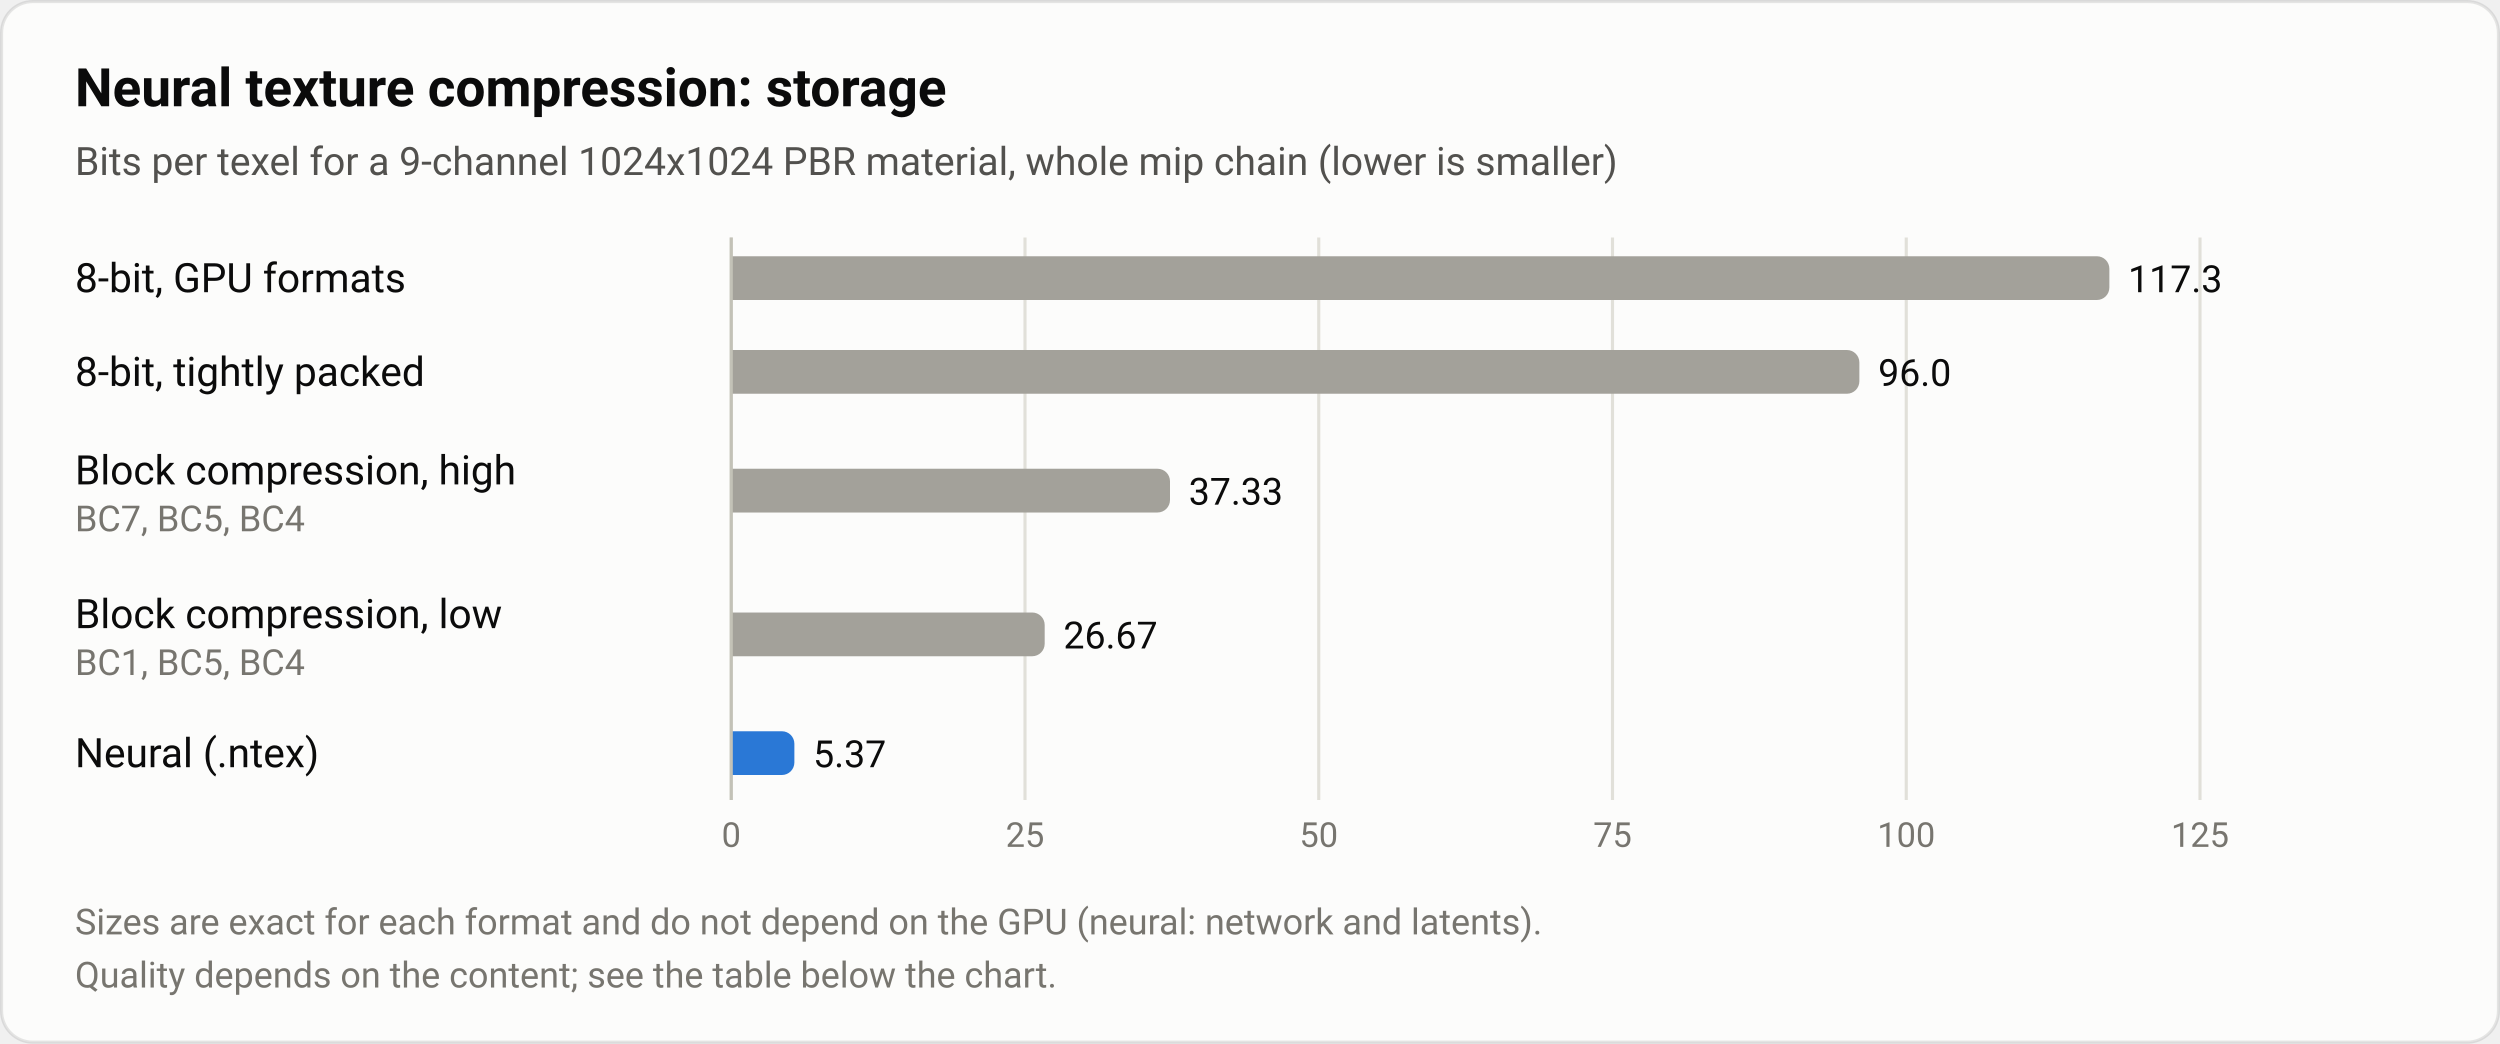
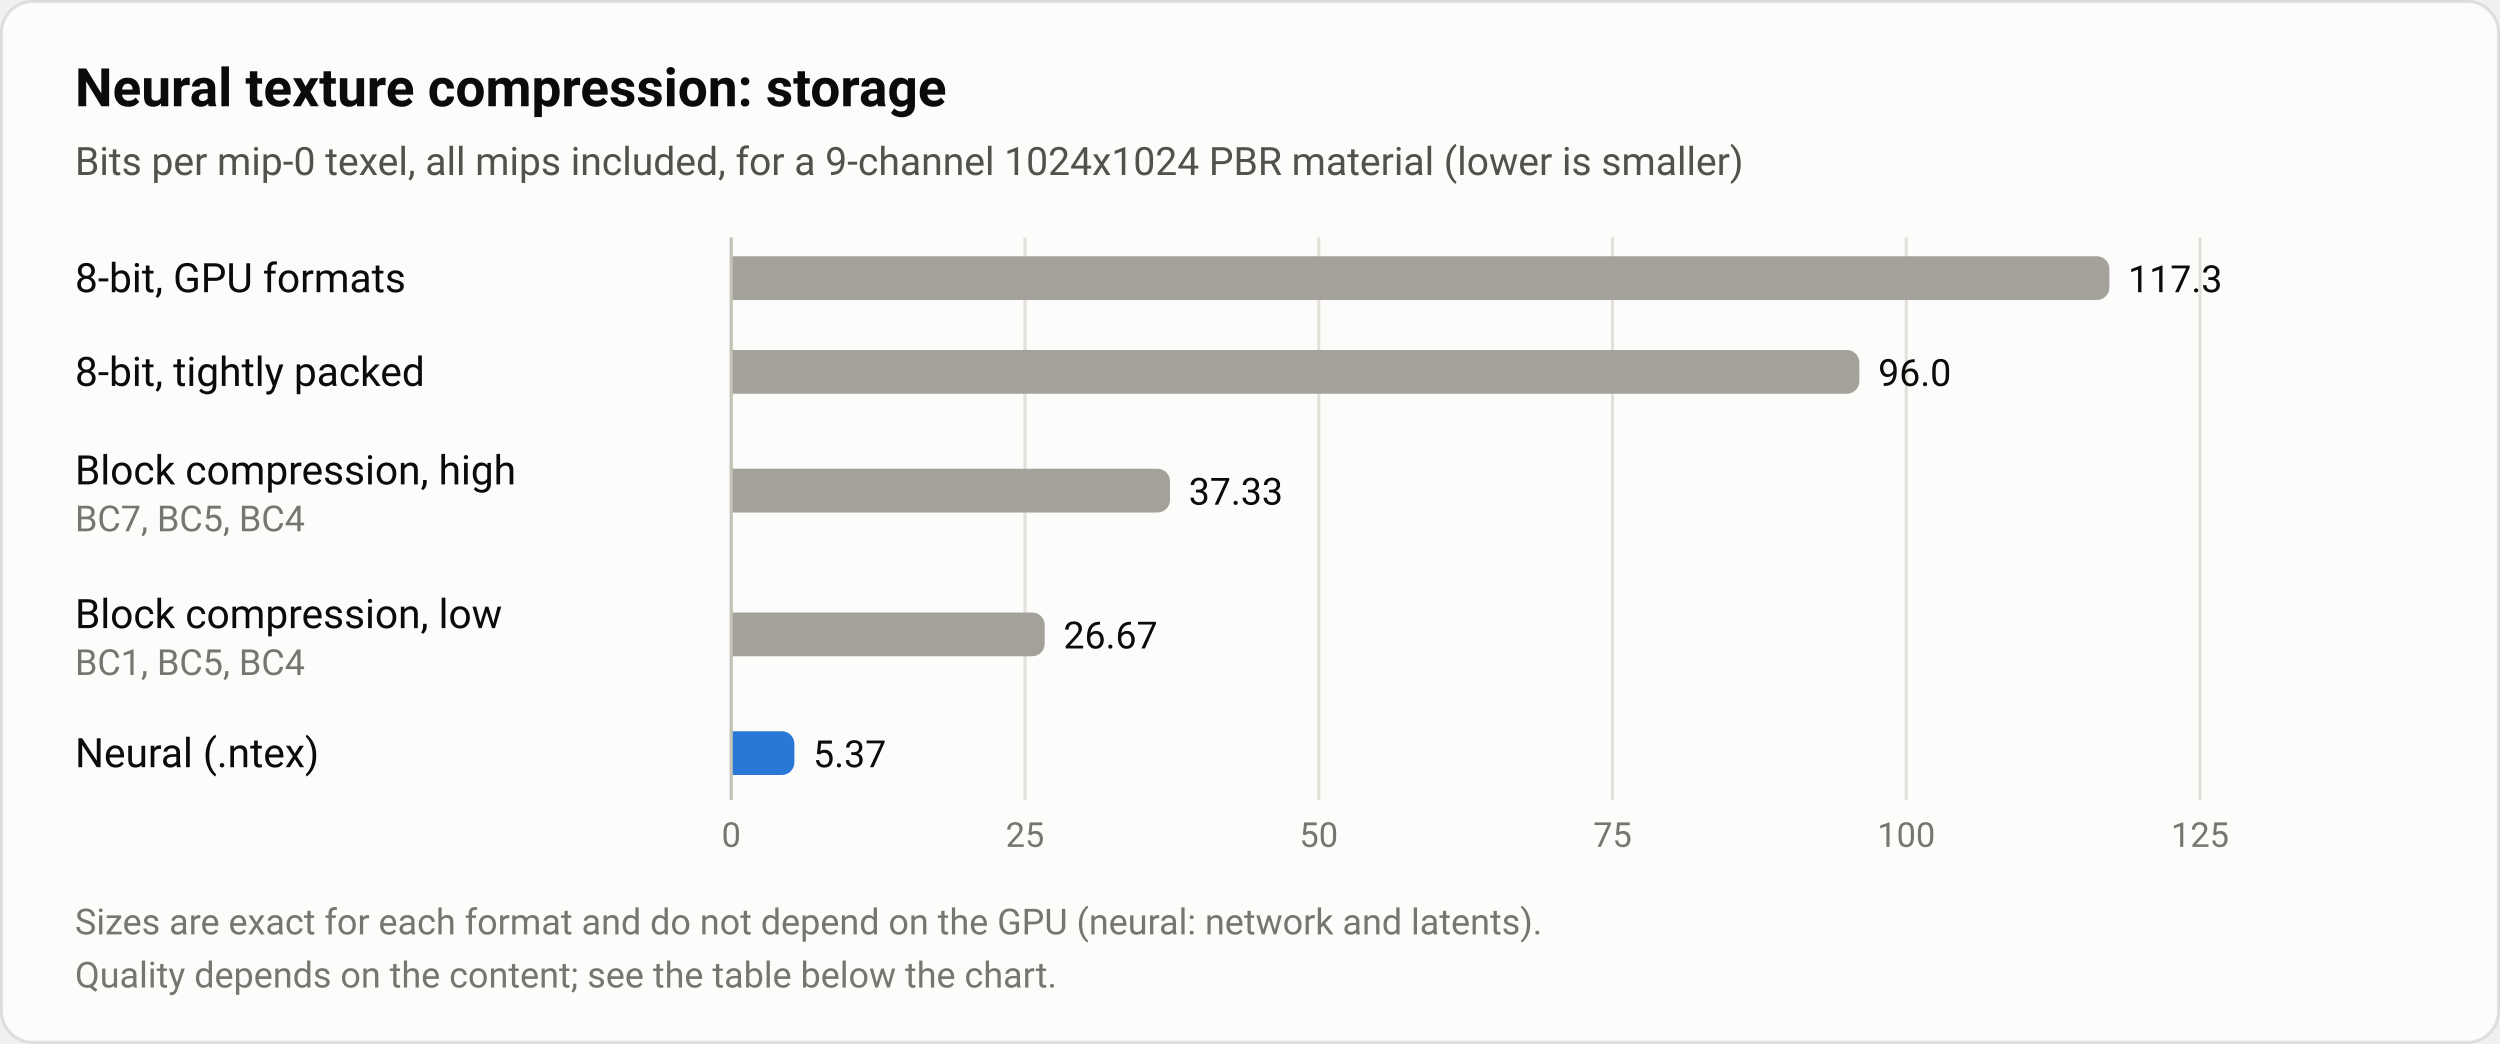
<svg xmlns="http://www.w3.org/2000/svg" width="800" height="334" viewBox="0 0 800 334" role="img" aria-labelledby="title desc">
  <style>
.bg{fill:#fcfcfb;stroke:rgba(11,11,11,0.10)}
.t1{fill:#0b0b0b}.t2{fill:#52514e}.t3{fill:#77756f}
.grid{stroke:#e1e0d9}.base{stroke:#c3c2b7}.link{stroke:#c3c2b7}
.amoris{fill:#2a78d6}.other{fill:#eb6834}.muted{fill:#a3a19a}
.ring{stroke:#fcfcfb}
@media (prefers-color-scheme: dark){
.bg{fill:#1a1a19;stroke:rgba(255,255,255,0.10)}
.t1{fill:#ffffff}.t2{fill:#c3c2b7}.t3{fill:#9a988f}
.grid{stroke:#2c2c2a}.base{stroke:#4a4a46}.link{stroke:#4a4a46}
.amoris{fill:#3987e5}.other{fill:#d95926}.muted{fill:#6e6d68}
.ring{stroke:#1a1a19}
}
text{font-family:system-ui, -apple-system, "Segoe UI", Roboto, Helvetica, Arial, sans-serif}
</style>
  <rect x="0.5" y="0.5" width="799" height="333" rx="10" class="bg" />
  <text x="24.0" y="34.0" class="t1" font-size="17" text-anchor="start" font-weight="600">Neural texture compression: storage</text>
-   <text x="24.0" y="56.0" class="t2" font-size="12.5" text-anchor="start">Bits per texel for a 9-channel 1024x1024 PBR material, whole mip chain (lower is smaller)</text>
+   <text x="24.0" y="56.0" class="t2" font-size="12.5" text-anchor="start">Bits per mip-0 texel, all mips included, for a 9-channel 1024x1024 PBR material (lower is smaller)</text>
  <line x1="234.0" y1="76.0" x2="234.0" y2="256.0" class="grid" stroke-width="1" />
  <text x="234.0" y="271.0" class="t3" font-size="11" text-anchor="middle">0</text>
  <line x1="328.0" y1="76.0" x2="328.0" y2="256.0" class="grid" stroke-width="1" />
  <text x="328.0" y="271.0" class="t3" font-size="11" text-anchor="middle">25</text>
  <line x1="422.0" y1="76.0" x2="422.0" y2="256.0" class="grid" stroke-width="1" />
  <text x="422.0" y="271.0" class="t3" font-size="11" text-anchor="middle">50</text>
  <line x1="516.0" y1="76.0" x2="516.0" y2="256.0" class="grid" stroke-width="1" />
  <text x="516.0" y="271.0" class="t3" font-size="11" text-anchor="middle">75</text>
  <line x1="610.0" y1="76.0" x2="610.0" y2="256.0" class="grid" stroke-width="1" />
  <text x="610.0" y="271.0" class="t3" font-size="11" text-anchor="middle">100</text>
  <line x1="704.0" y1="76.0" x2="704.0" y2="256.0" class="grid" stroke-width="1" />
  <text x="704.0" y="271.0" class="t3" font-size="11" text-anchor="middle">125</text>
  <text x="24.0" y="93.5" class="t1" font-size="13" text-anchor="start">8-bit, GPU formats</text>
  <path d="M234.0,82.0 H671.0 A4,4 0 0 1 675.0,86.0 V92.0 A4,4 0 0 1 671.0,96.0 H234.0 Z" class="muted" />
  <text x="681.0" y="93.5" class="t1" font-size="12" text-anchor="start">117.3</text>
  <text x="24.0" y="123.5" class="t1" font-size="13" text-anchor="start">8-bit, tightly packed</text>
  <path d="M234.0,112.0 H591.0 A4,4 0 0 1 595.0,116.0 V122.0 A4,4 0 0 1 591.0,126.0 H234.0 Z" class="muted" />
  <text x="601.0" y="123.5" class="t1" font-size="12" text-anchor="start">96.0</text>
  <text x="24.0" y="155.0" class="t1" font-size="13" text-anchor="start">Block compression, high</text>
  <text x="24.0" y="170.0" class="t3" font-size="11.5" text-anchor="start">BC7, BC5, BC4</text>
  <path d="M234.0,150.0 H370.4 A4,4 0 0 1 374.4,154.0 V160.0 A4,4 0 0 1 370.4,164.0 H234.0 Z" class="muted" />
  <text x="380.4" y="161.5" class="t1" font-size="12" text-anchor="start">37.33</text>
  <text x="24.0" y="201.0" class="t1" font-size="13" text-anchor="start">Block compression, low</text>
  <text x="24.0" y="216.0" class="t3" font-size="11.5" text-anchor="start">BC1, BC5, BC4</text>
  <path d="M234.0,196.0 H330.3 A4,4 0 0 1 334.3,200.0 V206.0 A4,4 0 0 1 330.3,210.0 H234.0 Z" class="muted" />
  <text x="340.3" y="207.5" class="t1" font-size="12" text-anchor="start">26.67</text>
  <text x="24.0" y="245.5" class="t1" font-size="13" text-anchor="start">Neural (.ntex)</text>
  <path d="M234.0,234.0 H250.2 A4,4 0 0 1 254.2,238.0 V244.0 A4,4 0 0 1 250.2,248.0 H234.0 Z" class="amoris" />
  <text x="260.2" y="245.5" class="t1" font-size="12" text-anchor="start">5.37</text>
  <line x1="234.0" y1="76.0" x2="234.0" y2="256.0" class="base" stroke-width="1" />
  <text x="24.0" y="299.0" class="t3" font-size="11.5" text-anchor="start">Sizes are exact for each format and do not depend on the GPU (neural: network and latents).</text>
  <text x="24.0" y="316.0" class="t3" font-size="11.5" text-anchor="start">Quality depends on the content; see the table below the chart.</text>
</svg>
